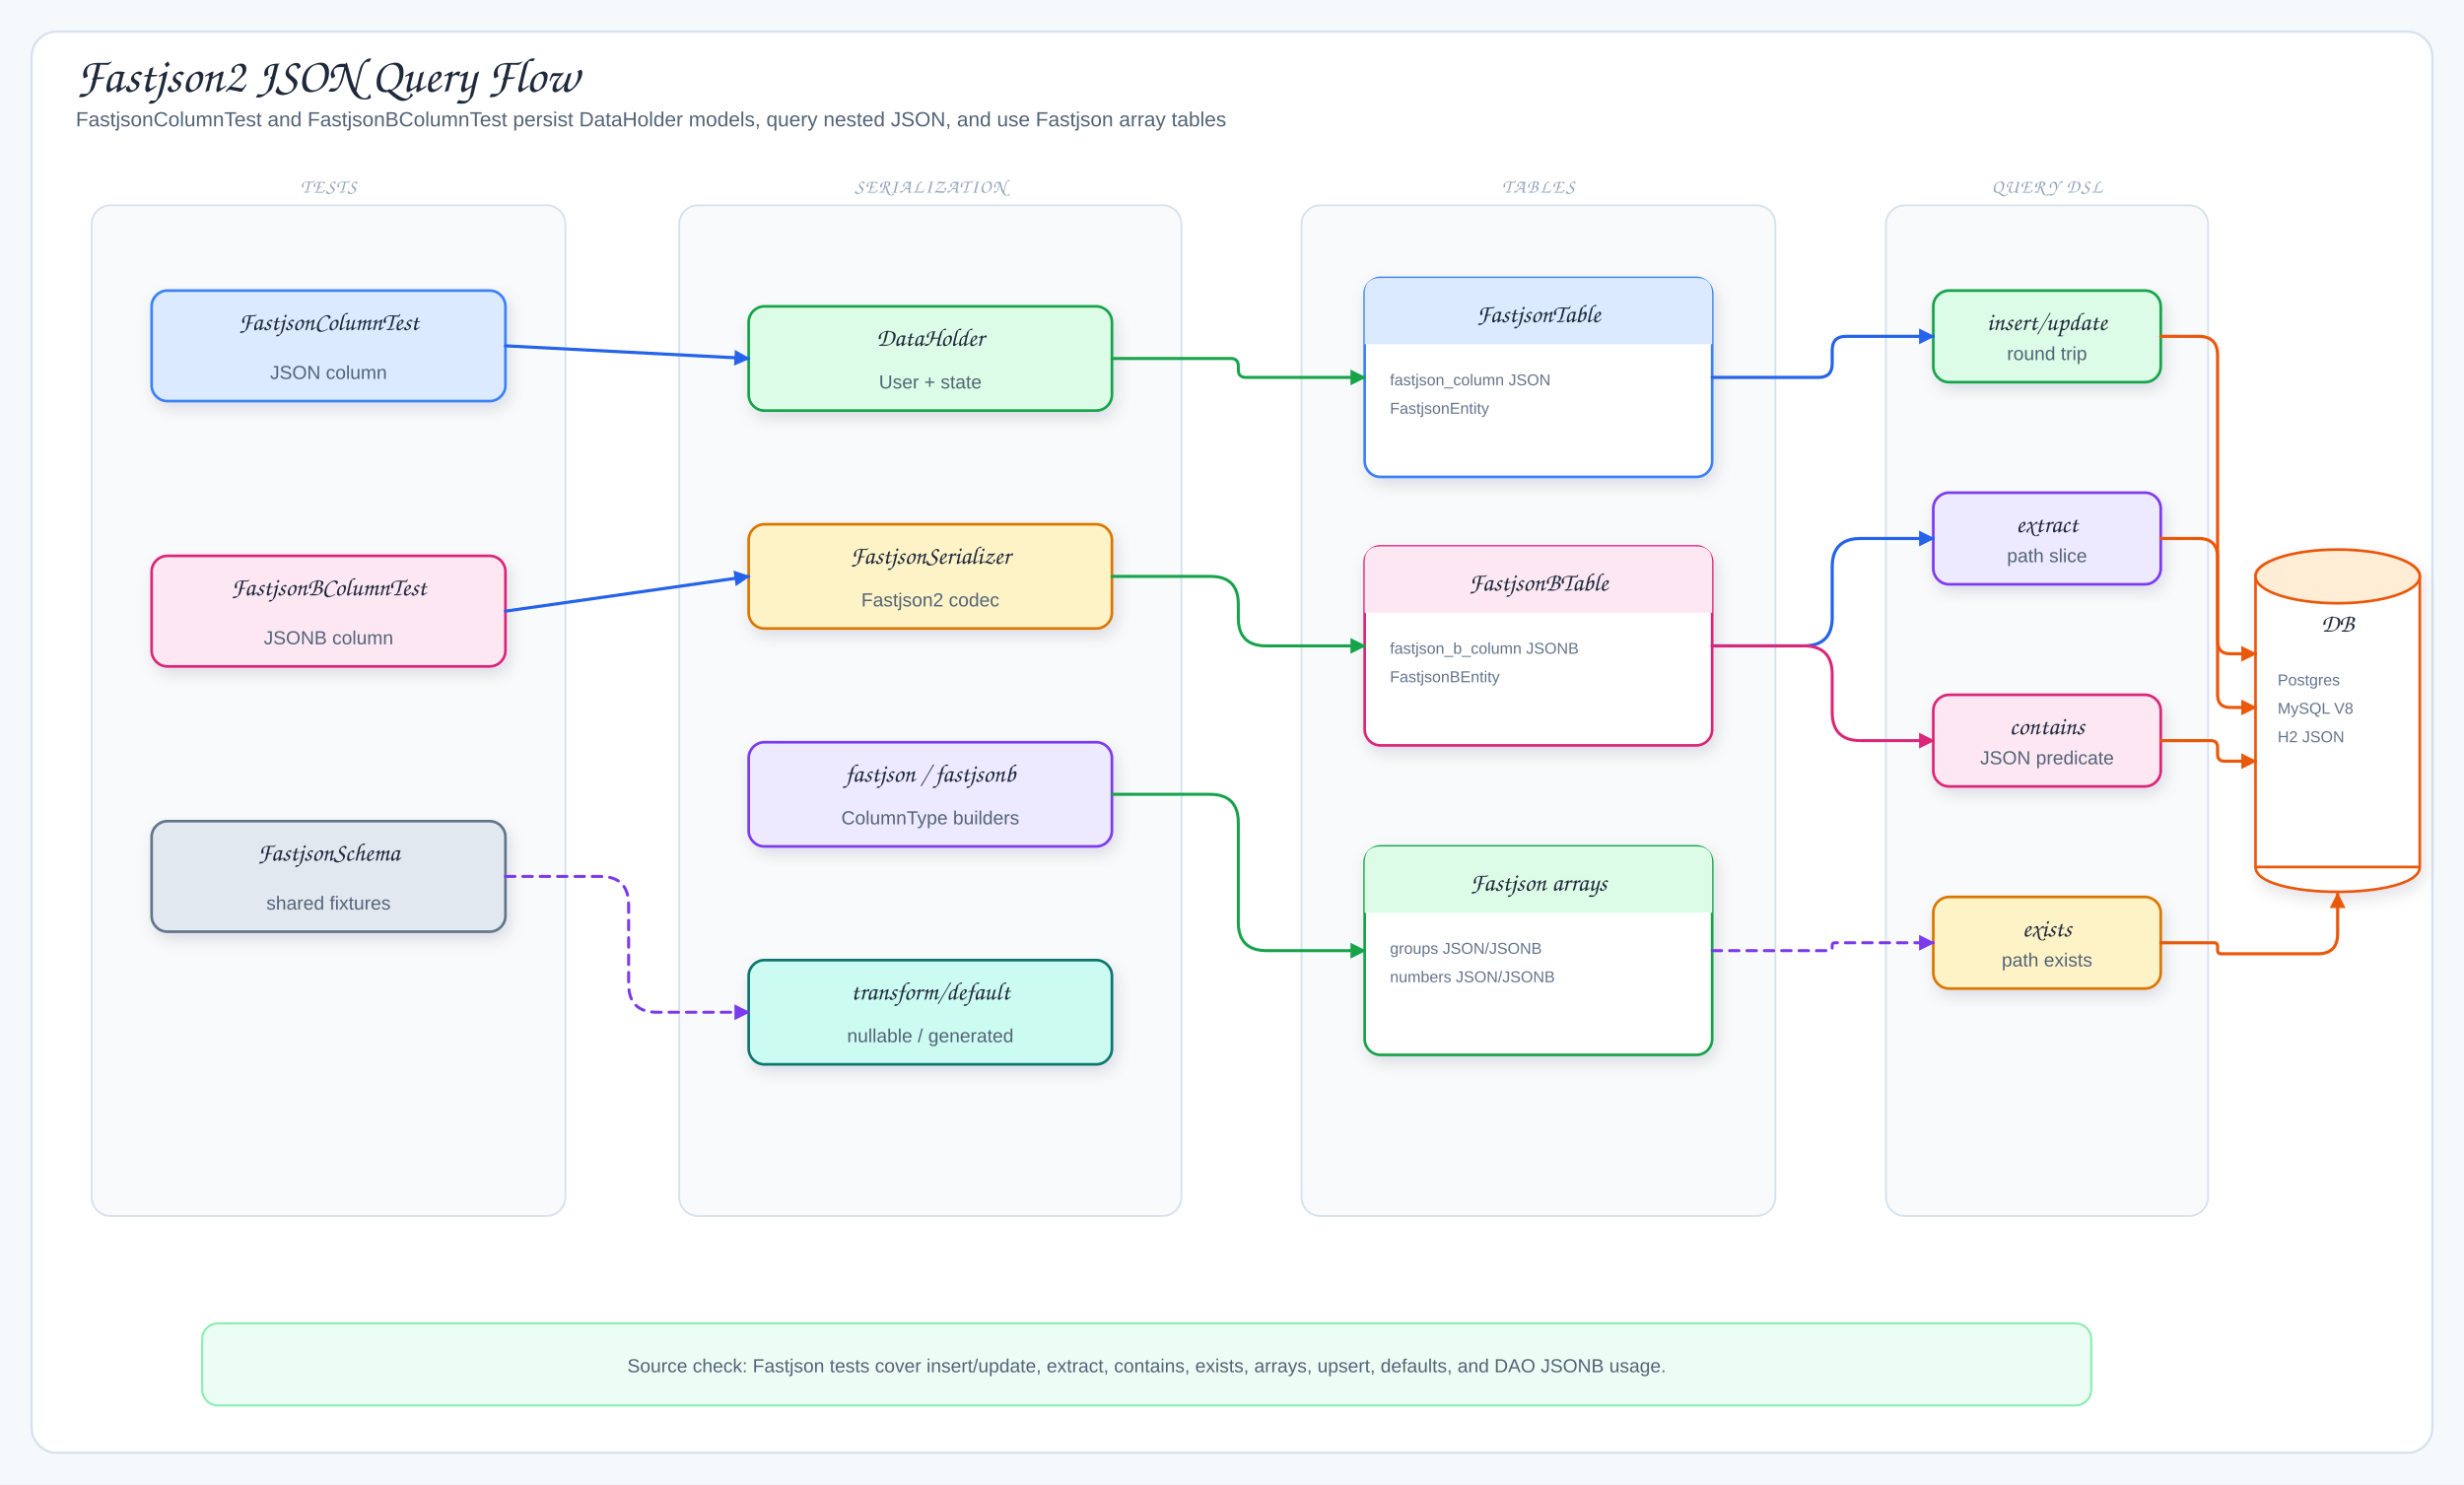
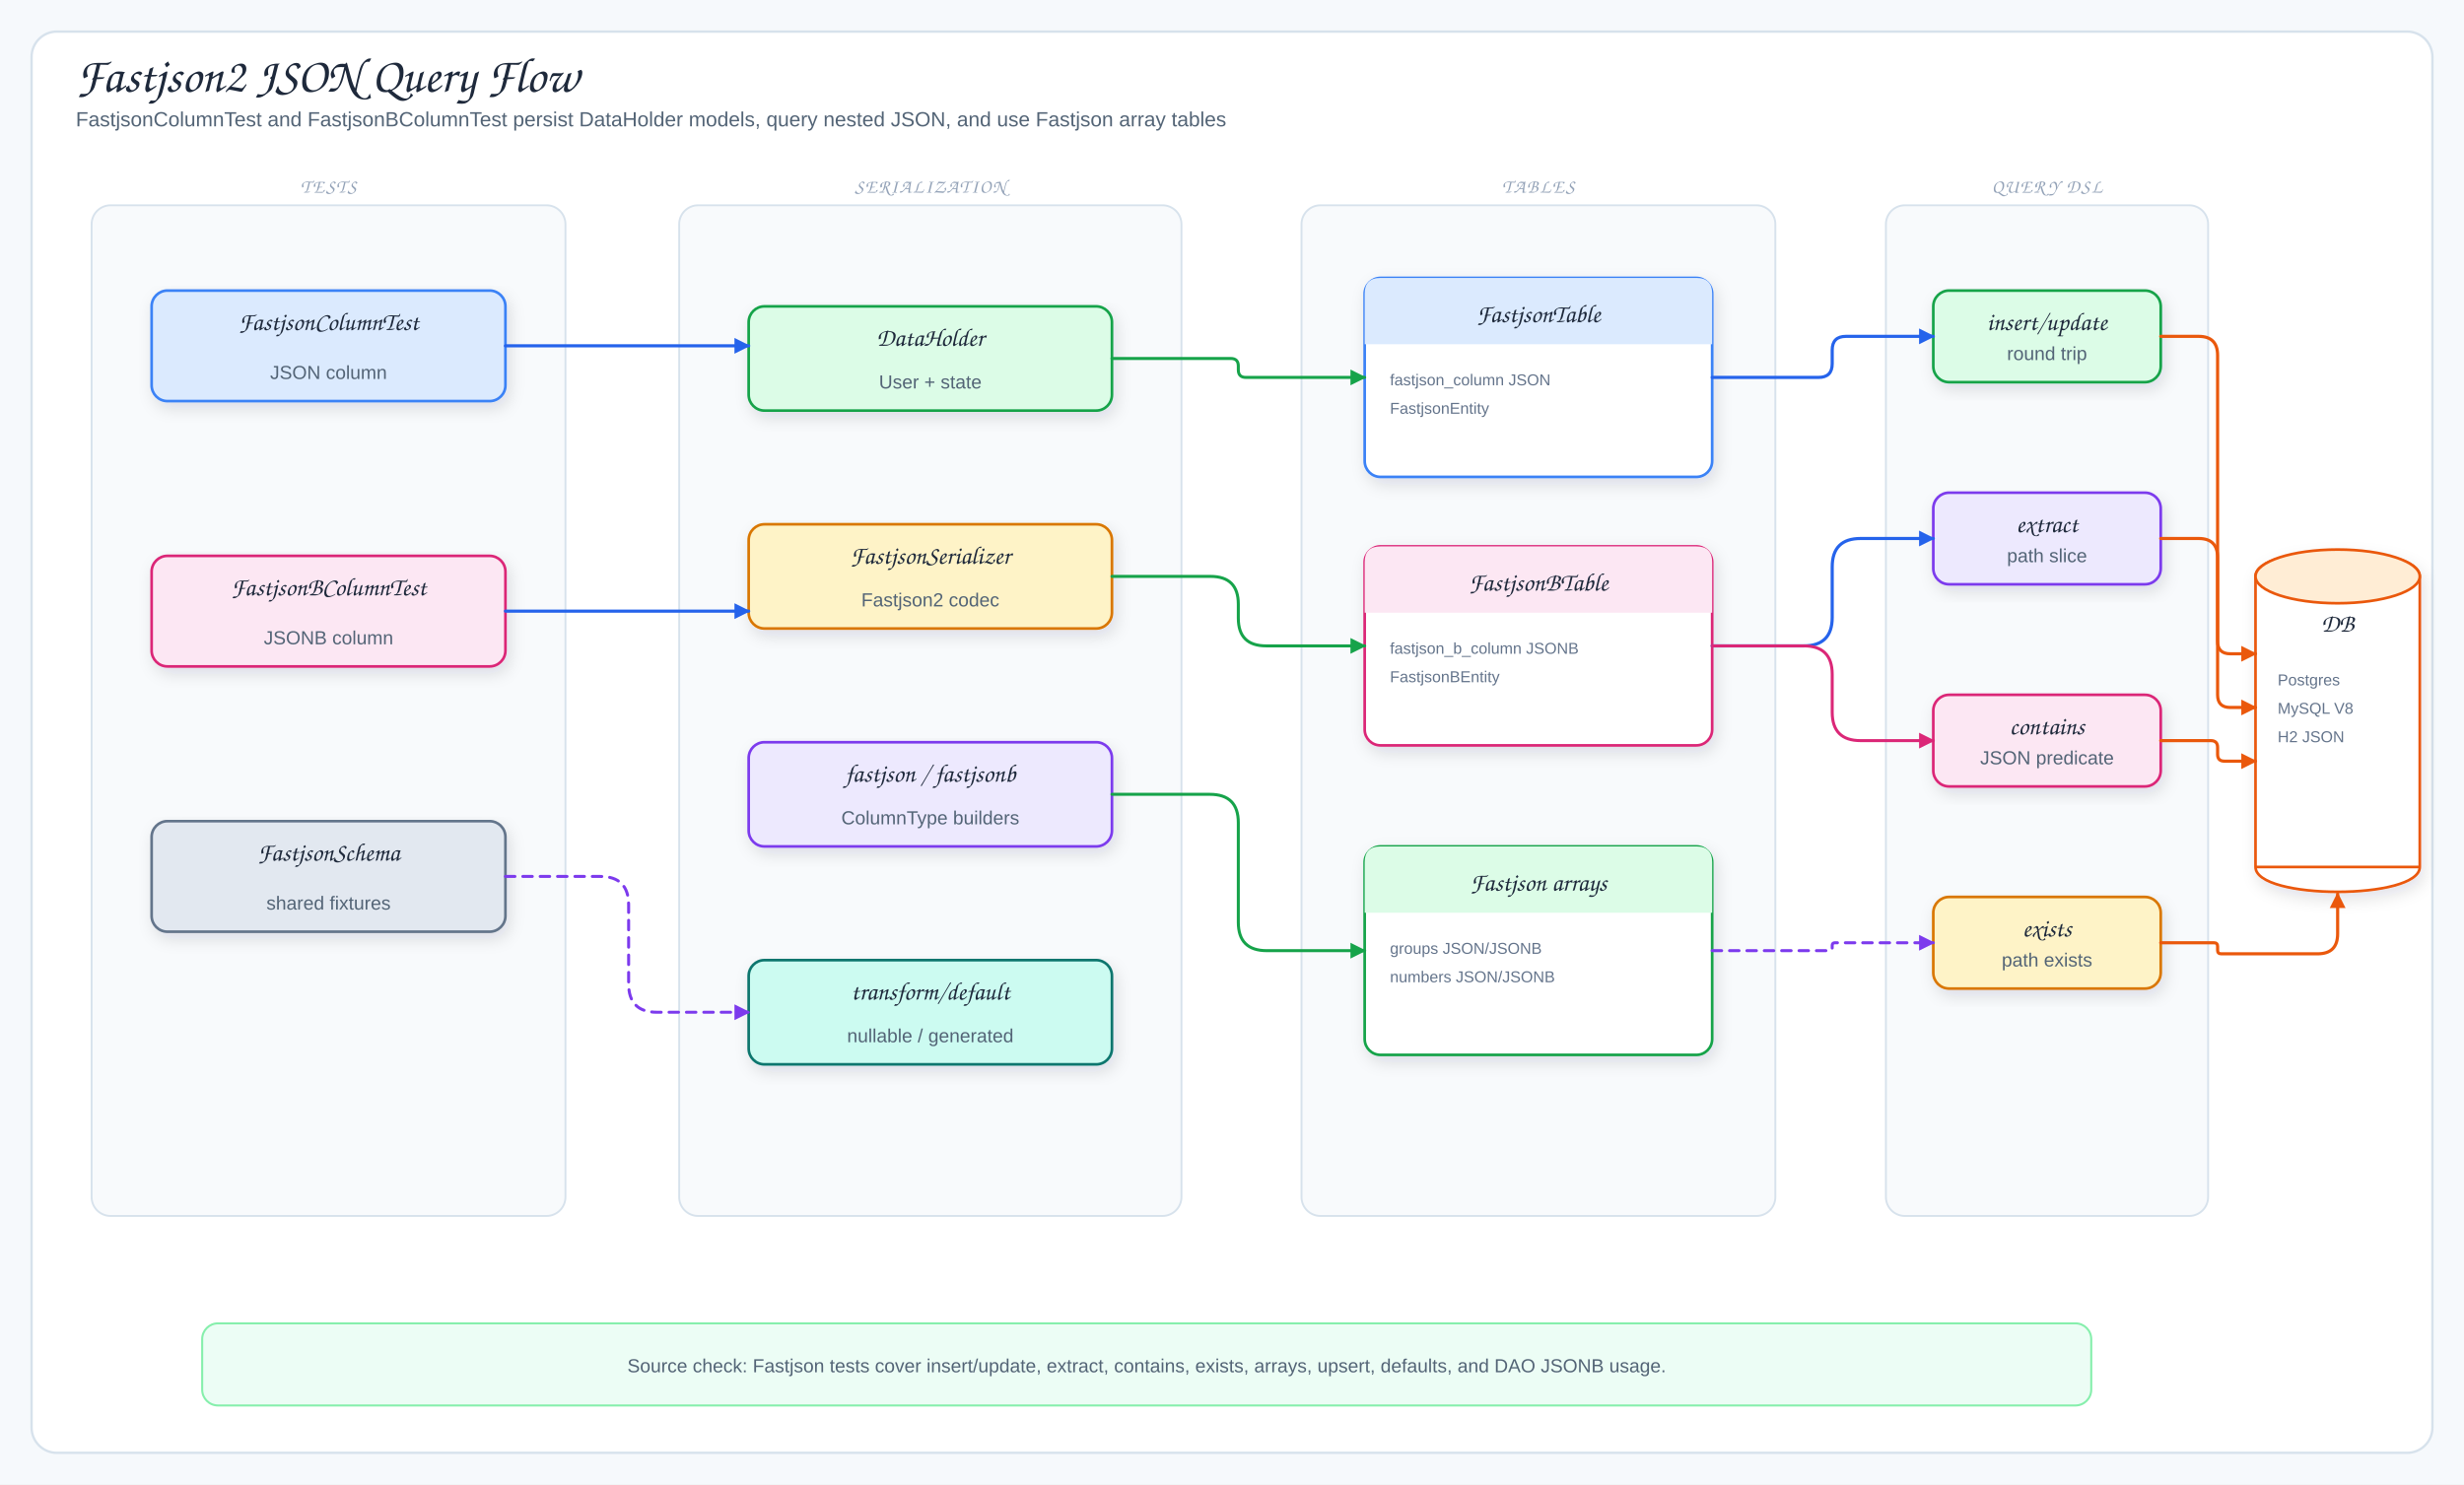
<svg xmlns="http://www.w3.org/2000/svg" viewBox="0 0 1560 940" width="1560" height="940" role="img" aria-label="Fastjson2 JSON Query Flow">
  <defs>
    <filter id="shadow" x="-10%" y="-10%" width="120%" height="130%">
      <feDropShadow dx="2" dy="4" stdDeviation="5" flood-color="#1f2937" flood-opacity="0.12" />
    </filter>
    <marker id="arrowBlue" markerUnits="userSpaceOnUse" markerWidth="10" markerHeight="10" refX="9" refY="5" orient="auto">
      <path d="M 0 0 L 10 5 L 0 10 Z" fill="#2563eb" />
    </marker>
    <marker id="arrowGreen" markerUnits="userSpaceOnUse" markerWidth="10" markerHeight="10" refX="9" refY="5" orient="auto">
      <path d="M 0 0 L 10 5 L 0 10 Z" fill="#16a34a" />
    </marker>
    <marker id="arrowPink" markerUnits="userSpaceOnUse" markerWidth="10" markerHeight="10" refX="9" refY="5" orient="auto">
      <path d="M 0 0 L 10 5 L 0 10 Z" fill="#db2777" />
    </marker>
    <marker id="arrowOrange" markerUnits="userSpaceOnUse" markerWidth="10" markerHeight="10" refX="9" refY="5" orient="auto">
      <path d="M 0 0 L 10 5 L 0 10 Z" fill="#ea580c" />
    </marker>
    <marker id="arrowPurple" markerUnits="userSpaceOnUse" markerWidth="10" markerHeight="10" refX="9" refY="5" orient="auto">
      <path d="M 0 0 L 10 5 L 0 10 Z" fill="#7c3aed" />
    </marker>
    <style>
.canvas{fill:#f6f9fc}.frame{fill:#fff;stroke:#d7e2ec;stroke-width:1.5}
.title{font-family:"Architects Daughter","Comic Sans MS",cursive;font-size:31px;fill:#1e293b}
.subtitle,.detail{font-family:"Comic Mono","Comic Sans MS","Comic Sans","Comic Neue",Arial,sans-serif;fill:#536476}
.subtitle{font-size:13px}.detail{font-size:12px}.tiny{font-family:"Comic Mono","Comic Sans MS","Comic Sans","Comic Neue",Arial,sans-serif;font-size:10px;fill:#64748b}
.label{font-family:"Architects Daughter","Comic Sans MS",cursive;font-size:16px;fill:#1e293b}
.panelTitle{font-family:"Architects Daughter","Comic Sans MS",cursive;font-size:12px;letter-spacing:.08em;fill:#94a3b8}
.card{stroke-width:1.7;filter:url(#shadow)}.panel{fill:#f8fafc;stroke:#d7e2ec;stroke-width:1.2}
.arrow{fill:none;stroke:#2563eb;stroke-width:2;stroke-linecap:round;stroke-linejoin:round;marker-end:url(#arrowBlue)}
.mapLine{fill:none;stroke:#16a34a;stroke-width:1.9;stroke-linecap:round;stroke-linejoin:round;marker-end:url(#arrowGreen)}
.codecLine{fill:none;stroke:#db2777;stroke-width:1.9;stroke-linecap:round;stroke-linejoin:round;marker-end:url(#arrowPink)}
.dbUse{fill:none;stroke:#ea580c;stroke-width:2;stroke-linecap:round;stroke-linejoin:round;marker-end:url(#arrowOrange)}
.runtimeUse{fill:none;stroke:#7c3aed;stroke-width:1.9;stroke-dasharray:6 5;stroke-linecap:round;stroke-linejoin:round;marker-end:url(#arrowPurple)}
.inheritStem{fill:none;stroke:#475569;stroke-width:1.8;stroke-linecap:round;stroke-linejoin:round}
</style>
  </defs>
  <rect width="1560" height="940" class="canvas" />
  <rect x="20" y="20" width="1520" height="900" rx="16" class="frame" />
  <text x="48" y="58" class="title">Fastjson2 JSON Query Flow</text>
  <text x="48" y="80" class="subtitle">FastjsonColumnTest and FastjsonBColumnTest persist DataHolder models, query nested JSON, and use Fastjson array tables</text>
  <rect x="58" y="130" width="300" height="640" rx="12" class="panel" />
  <text x="208" y="122" class="panelTitle" text-anchor="middle">TESTS</text>
  <rect x="96" y="184" width="224" height="70" rx="10" fill="#dbeafe" stroke="#3b82f6" class="card" />
  <text x="208" y="209" class="label" text-anchor="middle">FastjsonColumnTest</text>
  <text x="208" y="240" class="detail" text-anchor="middle">JSON column</text>
  <rect x="96" y="352" width="224" height="70" rx="10" fill="#fce7f3" stroke="#db2777" class="card" />
  <text x="208" y="377" class="label" text-anchor="middle">FastjsonBColumnTest</text>
  <text x="208" y="408" class="detail" text-anchor="middle">JSONB column</text>
  <rect x="96" y="520" width="224" height="70" rx="10" fill="#e2e8f0" stroke="#64748b" class="card" />
  <text x="208" y="545" class="label" text-anchor="middle">FastjsonSchema</text>
  <text x="208" y="576" class="detail" text-anchor="middle">shared fixtures</text>
  <rect x="430" y="130" width="318" height="640" rx="12" class="panel" />
  <text x="589" y="122" class="panelTitle" text-anchor="middle">SERIALIZATION</text>
  <rect x="474" y="194" width="230" height="66" rx="10" fill="#dcfce7" stroke="#16a34a" class="card" />
  <text x="589" y="219" class="label" text-anchor="middle">DataHolder</text>
  <text x="589" y="246" class="detail" text-anchor="middle">User + state</text>
  <rect x="474" y="332" width="230" height="66" rx="10" fill="#fef3c7" stroke="#d97706" class="card" />
  <text x="589" y="357" class="label" text-anchor="middle">FastjsonSerializer</text>
  <text x="589" y="384" class="detail" text-anchor="middle">Fastjson2 codec</text>
  <rect x="474" y="470" width="230" height="66" rx="10" fill="#ede9fe" stroke="#7c3aed" class="card" />
  <text x="589" y="495" class="label" text-anchor="middle">fastjson / fastjsonb</text>
  <text x="589" y="522" class="detail" text-anchor="middle">ColumnType builders</text>
  <rect x="474" y="608" width="230" height="66" rx="10" fill="#ccfbf1" stroke="#0f766e" class="card" />
  <text x="589" y="633" class="label" text-anchor="middle">transform/default</text>
  <text x="589" y="660" class="detail" text-anchor="middle">nullable / generated</text>
  <rect x="824" y="130" width="300" height="640" rx="12" class="panel" />
  <text x="974" y="122" class="panelTitle" text-anchor="middle">TABLES</text>
  <rect x="864" y="176" width="220" height="126" rx="10" fill="#fff" stroke="#3b82f6" class="card" />
  <path d="M864,218 L864,186 Q864,176 874,176 L1074,176 Q1084,176 1084,186 L1084,218 Z" fill="#dbeafe" />
  <text x="974" y="204" class="label" text-anchor="middle">FastjsonTable</text>
  <text x="880" y="244" class="tiny">fastjson_column JSON</text>
  <text x="880" y="262" class="tiny">FastjsonEntity</text>
  <rect x="864" y="346" width="220" height="126" rx="10" fill="#fff" stroke="#db2777" class="card" />
  <path d="M864,388 L864,356 Q864,346 874,346 L1074,346 Q1084,346 1084,356 L1084,388 Z" fill="#fce7f3" />
  <text x="974" y="374" class="label" text-anchor="middle">FastjsonBTable</text>
  <text x="880" y="414" class="tiny">fastjson_b_column JSONB</text>
  <text x="880" y="432" class="tiny">FastjsonBEntity</text>
  <rect x="864" y="536" width="220" height="132" rx="10" fill="#fff" stroke="#16a34a" class="card" />
  <path d="M864,578 L864,546 Q864,536 874,536 L1074,536 Q1084,536 1084,546 L1084,578 Z" fill="#dcfce7" />
  <text x="974" y="564" class="label" text-anchor="middle">Fastjson arrays</text>
  <text x="880" y="604" class="tiny">groups JSON/JSONB</text>
  <text x="880" y="622" class="tiny">numbers JSON/JSONB</text>
  <rect x="1194" y="130" width="204" height="640" rx="12" class="panel" />
  <text x="1296" y="122" class="panelTitle" text-anchor="middle">QUERY DSL</text>
  <rect x="1224" y="184" width="144" height="58" rx="10" fill="#dcfce7" stroke="#16a34a" class="card" />
  <text x="1296" y="209" class="label" text-anchor="middle">insert/update</text>
  <text x="1296" y="228" class="detail" text-anchor="middle">round trip</text>
  <rect x="1224" y="312" width="144" height="58" rx="10" fill="#ede9fe" stroke="#7c3aed" class="card" />
  <text x="1296" y="337" class="label" text-anchor="middle">extract</text>
  <text x="1296" y="356" class="detail" text-anchor="middle">path slice</text>
  <rect x="1224" y="440" width="144" height="58" rx="10" fill="#fce7f3" stroke="#db2777" class="card" />
  <text x="1296" y="465" class="label" text-anchor="middle">contains</text>
  <text x="1296" y="484" class="detail" text-anchor="middle">JSON predicate</text>
  <rect x="1224" y="568" width="144" height="58" rx="10" fill="#fef3c7" stroke="#d97706" class="card" />
  <text x="1296" y="593" class="label" text-anchor="middle">exists</text>
  <text x="1296" y="612" class="detail" text-anchor="middle">path exists</text>
  <path d="M1428,365 C1428,344 1532,344 1532,365 L1532,549 C1532,570 1428,570 1428,549 Z" fill="#fff" stroke="#ea580c" stroke-width="1.7" class="card" />
  <ellipse cx="1480" cy="365" rx="52" ry="17" fill="#ffedd5" stroke="#ea580c" stroke-width="1.7" />
  <path d="M1428,549 Q1480,549 1532,549" fill="none" stroke="#ea580c" stroke-width="1.7" />
  <text x="1480" y="400" class="label" text-anchor="middle">DB</text>
  <text x="1442" y="434" class="tiny">Postgres</text>
  <text x="1442" y="452" class="tiny">MySQL V8</text>
  <text x="1442" y="470" class="tiny">H2 JSON</text>
-   <path d="M320,219 L474,227" class="arrow" />
-   <path d="M320,387 L474,365" class="arrow" />
+   <path d="M320,219 H474" class="arrow" />
+   <path d="M320,387 H474" class="arrow" />
  <path d="M320,555 L380,555 Q398,555 398,573 L398,623 Q398,641 416,641 L474,641" class="runtimeUse" />
  <path d="M704,227 L779.2,227 Q784,227 784,231.8 L784,234.2 Q784,239 788.8,239 L864,239" class="mapLine" />
  <path d="M704,365 L766.4,365 Q784,365 784,382.6 L784,391.4 Q784,409 801.6,409 L864,409" class="mapLine" />
  <path d="M704,503 L766,503 Q784,503 784,521 L784,584 Q784,602 802,602 L864,602" class="mapLine" />
  <path d="M1084,239 L1151.3,239 Q1160,239 1160,230.3 L1160,221.7 Q1160,213 1168.7,213 L1224,213" class="arrow" />
  <path d="M1084,409 L1142,409 Q1160,409 1160,391 L1160,359 Q1160,341 1178,341 L1224,341" class="arrow" />
  <path d="M1084,409 L1142,409 Q1160,409 1160,427 L1160,451 Q1160,469 1178,469 L1224,469" class="codecLine" />
  <path d="M1084,602 L1158.3,602 Q1160,602 1160,600.3 L1160,598.7 Q1160,597 1161.7,597 L1224,597" class="runtimeUse" />
  <path d="M1368,213 L1392,213 Q1404,213 1404,225 L1404,406 Q1404,414 1412,414 L1428,414" class="dbUse" />
  <path d="M1368,341 L1392,341 Q1404,341 1404,353 L1404,440 Q1404,448 1412,448 L1428,448" class="dbUse" />
  <path d="M1368,469 L1399.7,469 Q1404,469 1404,473.3 L1404,477.7 Q1404,482 1408.3,482 L1428,482" class="dbUse" />
  <path d="M1368,597 L1401.7,597 Q1404,597 1404,599.3 L1404,601.7 Q1404,604 1406.3,604 L1467.3,604 Q1480,604 1480,591.3 L1480,566" class="dbUse" />
  <rect x="128" y="838" width="1196" height="52" rx="10" fill="#ecfdf5" stroke="#86efac" stroke-width="1.3" />
  <text x="726" y="869" class="detail" text-anchor="middle">Source check: Fastjson tests cover insert/update, extract, contains, exists, arrays, upsert, defaults, and DAO JSONB usage.</text>
</svg>
